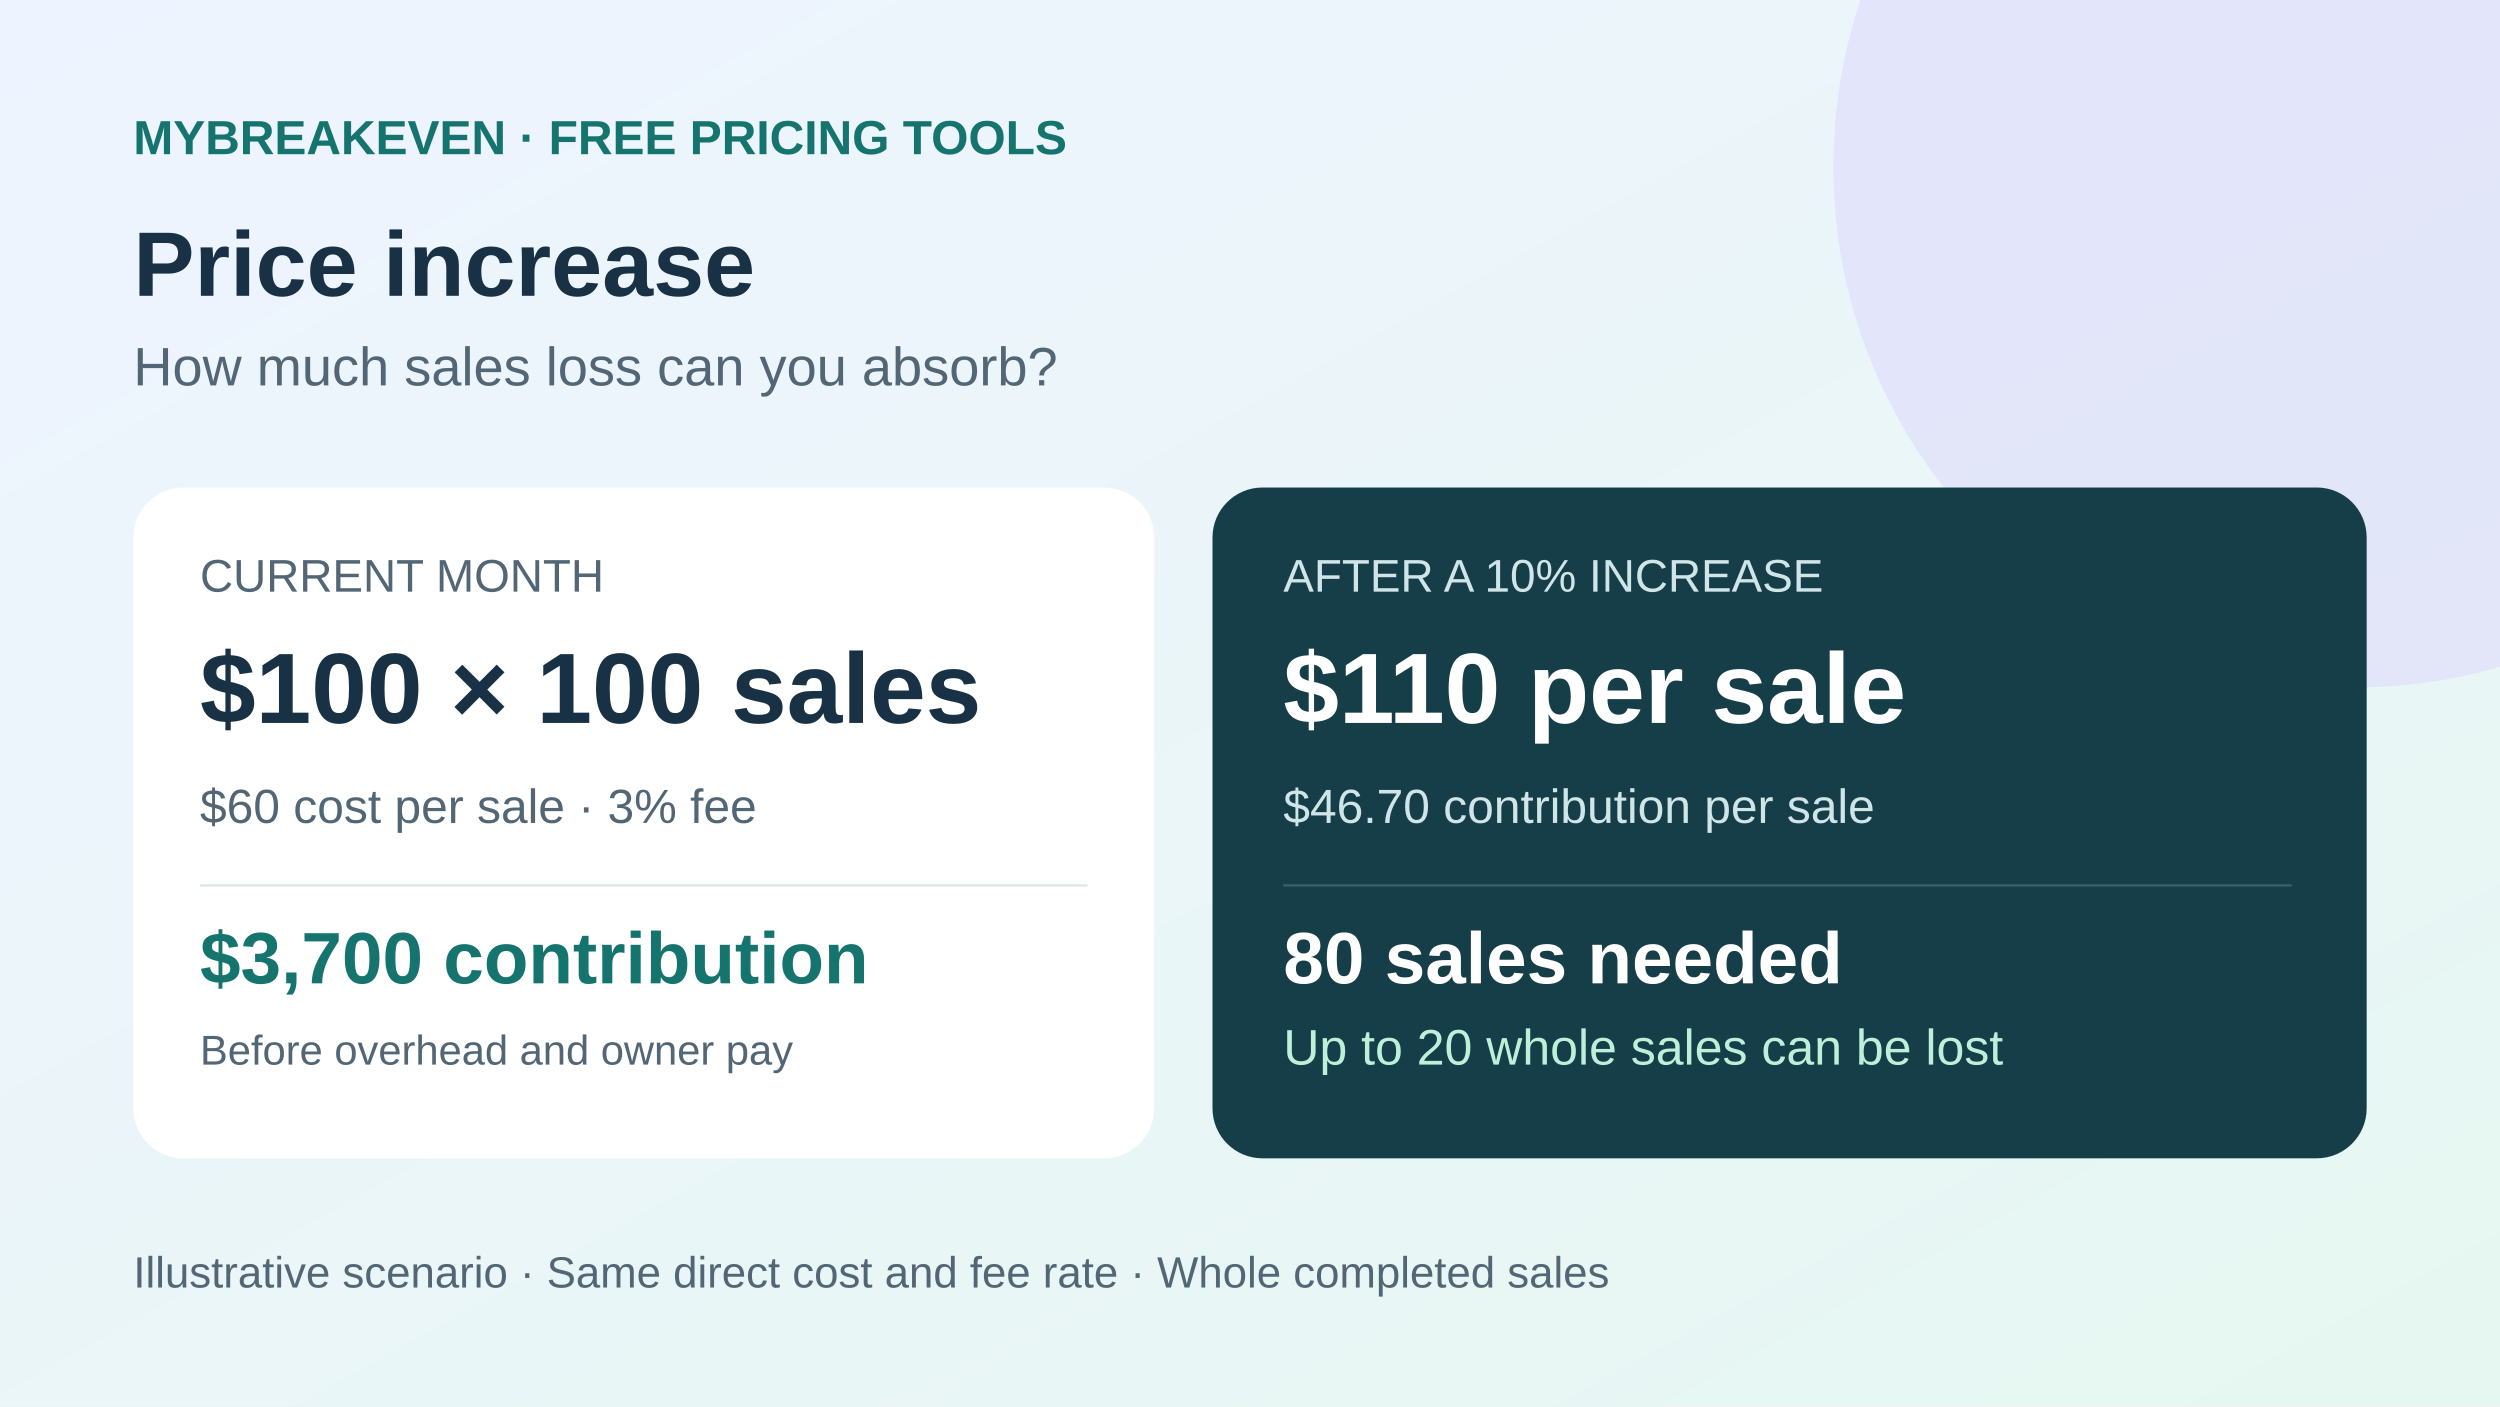
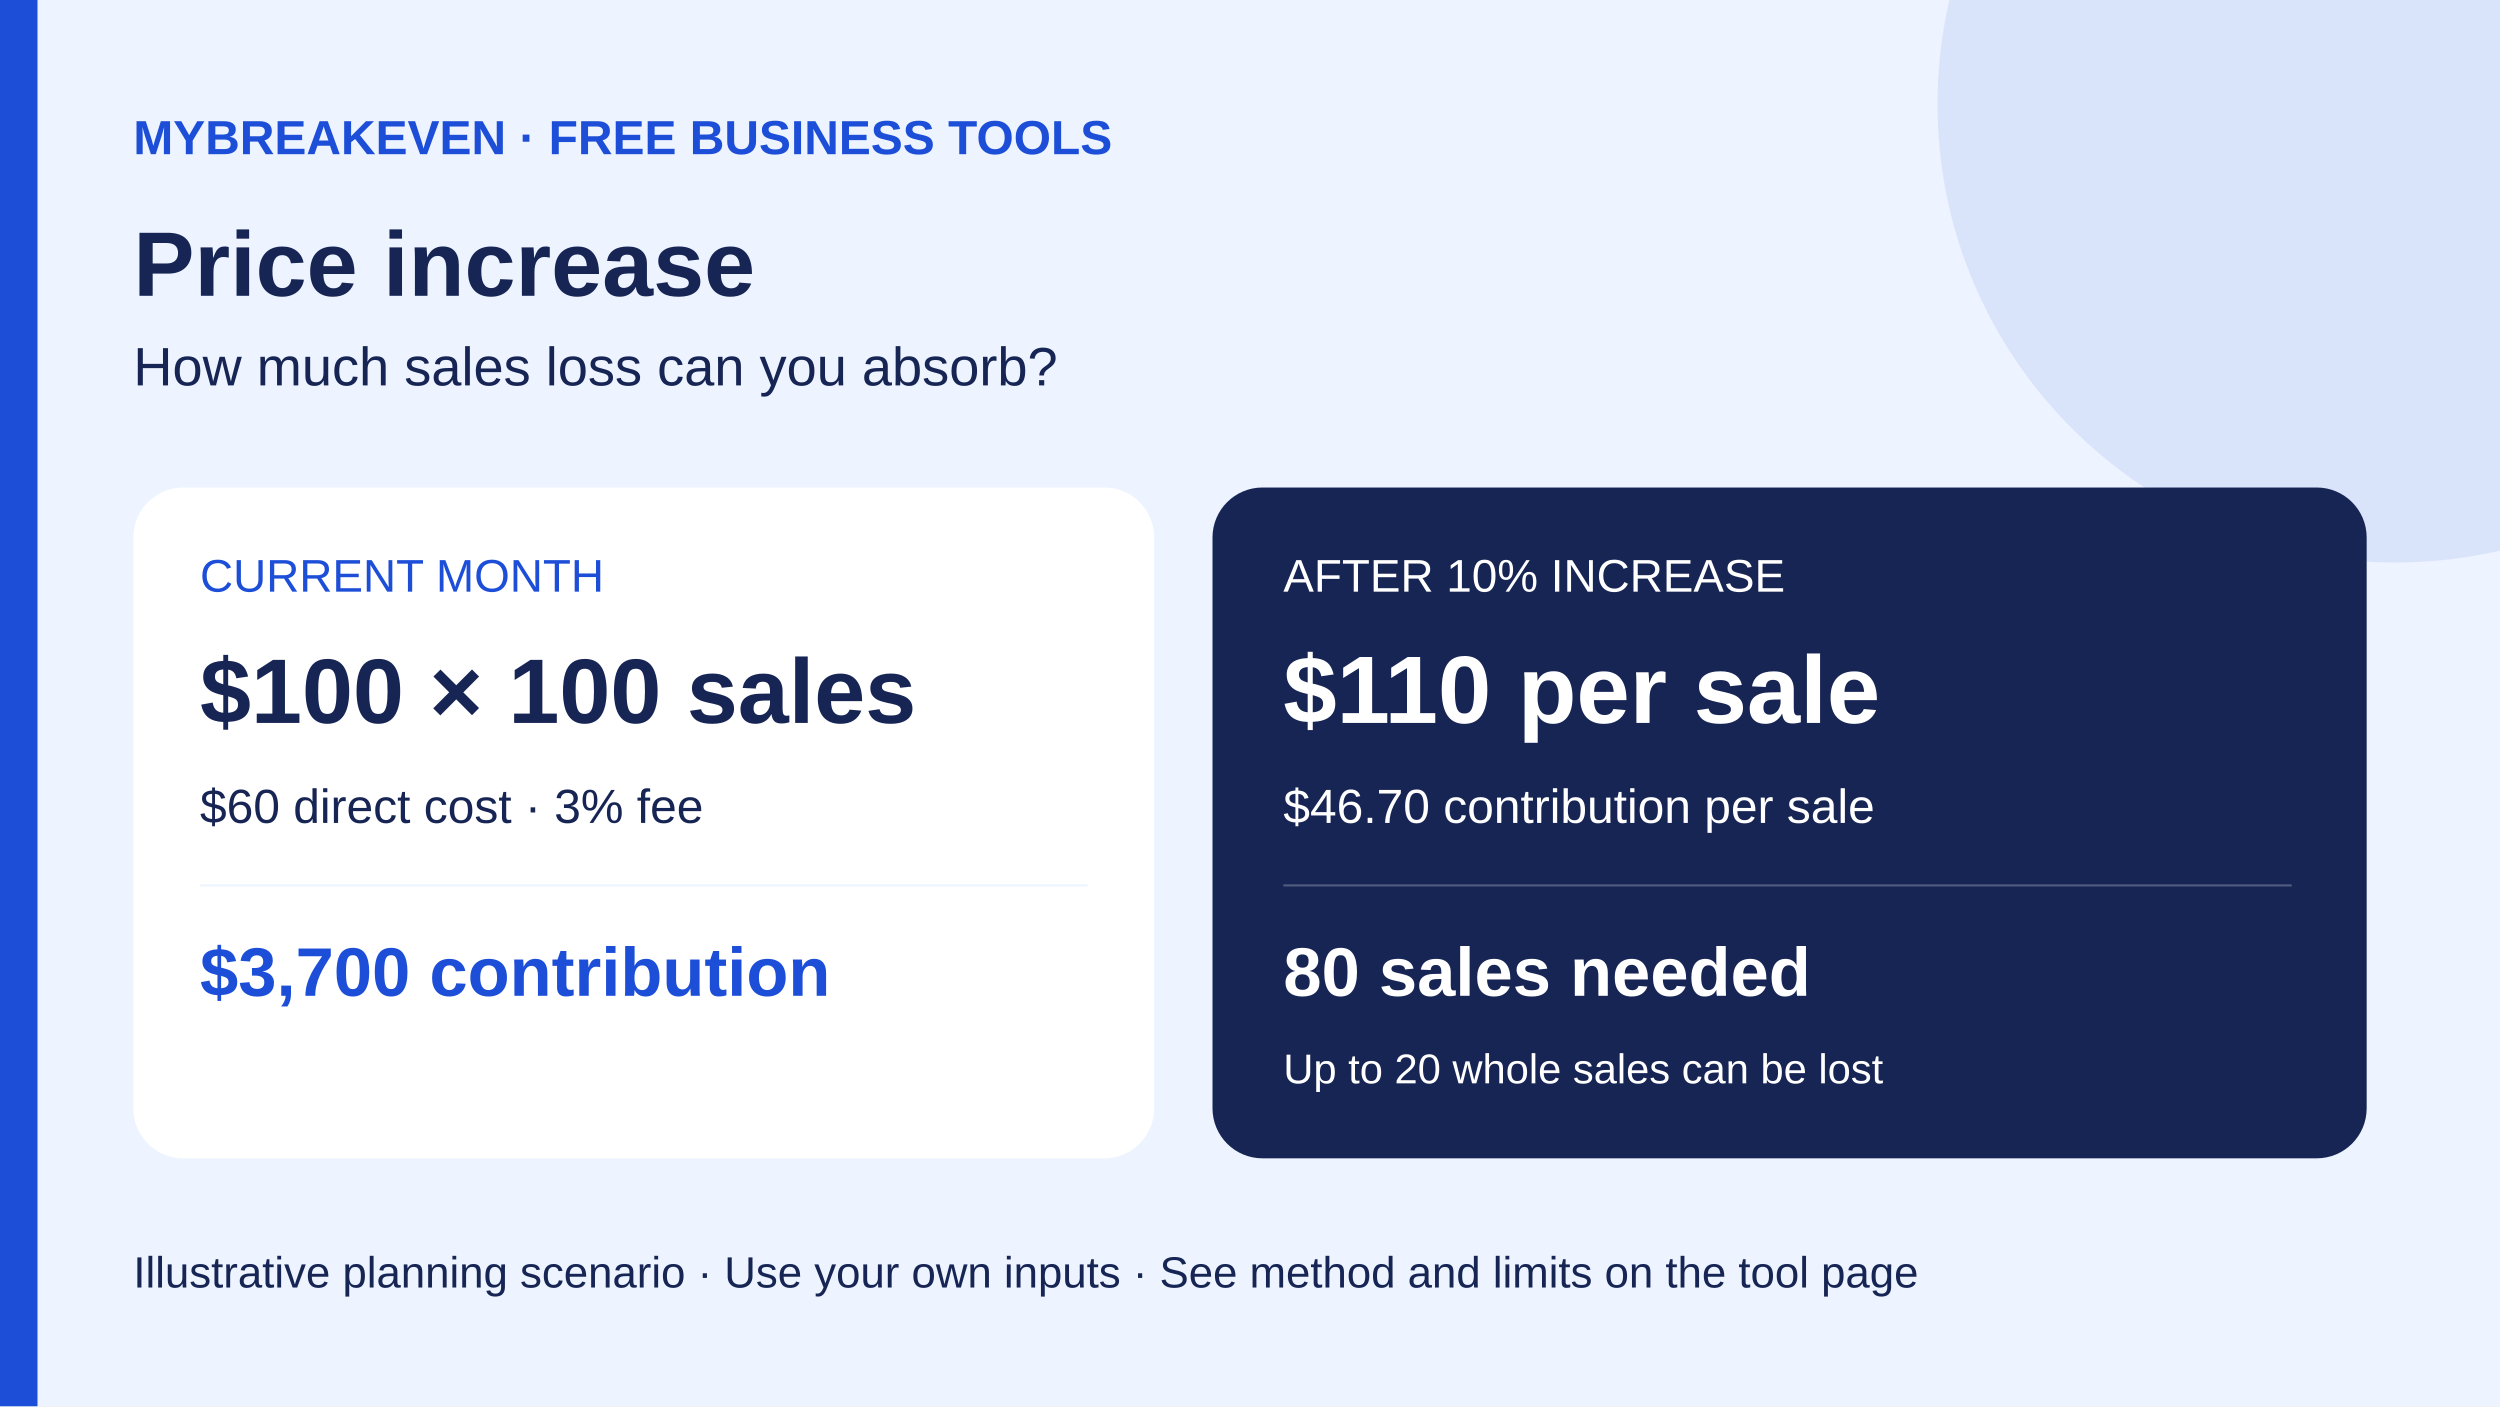
- <svg xmlns="http://www.w3.org/2000/svg" width="1200" height="675" viewBox="0 0 1200 675">
-   <defs>
-     <linearGradient id="bg" x2="1" y2="1">
-       <stop stop-color="#eef4ff" />
-       <stop offset="1" stop-color="#e6f7f1" />
-     </linearGradient>
-   </defs>
-   <rect width="1200" height="675" fill="url(#bg)" />
-   <circle cx="1130" cy="80" r="250" fill="#ddd8fc" opacity=".55" />
+ <svg xmlns="http://www.w3.org/2000/svg" width="1200" height="675">
+   <rect width="1200" height="675" fill="#edf4ff" />
+   <rect x="0" y="0" width="18" height="675" fill="#1d4ed8" />
+   <circle cx="1150" cy="50" r="220" fill="#1d4ed8" opacity=".10" />
  <g font-family="Arial,sans-serif">
-     <text x="64" y="74" fill="#16746f" font-size="23" font-weight="700">MYBREAKEVEN · FREE PRICING TOOLS</text>
-     <text x="64" y="142" fill="#183144" font-size="44" font-weight="700">Price increase</text>
-     <text x="64" y="185" fill="#526675" font-size="26">How much sales loss can you absorb?</text>
-     <rect x="64" y="234" width="490" height="322" rx="24" fill="#fff" />
-     <rect x="582" y="234" width="554" height="322" rx="24" fill="#153e48" />
-     <text x="96" y="284" fill="#526675" font-size="22">CURRENT MONTH</text>
-     <text x="96" y="347" fill="#183144" font-size="48" font-weight="700">$100 × 100 sales</text>
-     <text x="96" y="395" fill="#526675" font-size="23">$60 cost per sale · 3% fee</text>
-     <line x1="96" y1="425" x2="522" y2="425" stroke="#d7e5e8" />
-     <text x="96" y="472" fill="#16746f" font-size="35" font-weight="700">$3,700 contribution</text>
-     <text x="96" y="511" fill="#526675" font-size="20">Before overhead and owner pay</text>
-     <text x="616" y="284" fill="#d0e5e7" font-size="22">AFTER A 10% INCREASE</text>
-     <text x="616" y="347" fill="#fff" font-size="48" font-weight="700">$110 per sale</text>
-     <text x="616" y="395" fill="#d0e5e7" font-size="23">$46.70 contribution per sale</text>
-     <line x1="616" y1="425" x2="1100" y2="425" stroke="#42616b" />
-     <text x="616" y="472" fill="#fff" font-size="35" font-weight="700">80 sales needed</text>
-     <text x="616" y="511" fill="#bef0d9" font-size="24">Up to 20 whole sales can be lost</text>
-     <text x="64" y="618" fill="#526675" font-size="21">Illustrative scenario · Same direct cost and fee rate · Whole completed sales</text>
+     <text x="64" y="74" fill="#1d4ed8" font-size="23" font-weight="700">MYBREAKEVEN · FREE BUSINESS TOOLS</text>
+     <text x="64" y="142" fill="#172554" font-size="44" font-weight="700">Price increase</text>
+     <text x="64" y="185" fill="#172554" font-size="26">How much sales loss can you absorb?</text>
+     <rect x="64" y="234" width="490" height="322" rx="24" fill="white" />
+     <rect x="582" y="234" width="554" height="322" rx="24" fill="#172554" />
+     <text x="96" y="284" fill="#1d4ed8" font-size="22">CURRENT MONTH</text>
+     <text x="96" y="347" fill="#172554" font-size="44" font-weight="700">$100 × 100 sales</text>
+     <text x="96" y="395" fill="#172554" font-size="23">$60 direct cost · 3% fee</text>
+     <line x1="96" y1="425" x2="522" y2="425" stroke="#edf4ff" />
+     <text x="96" y="478" fill="#1d4ed8" font-size="33" font-weight="700">$3,700 contribution</text>
+     <text x="616" y="284" fill="white" font-size="22">AFTER 10% INCREASE</text>
+     <text x="616" y="347" fill="white" font-size="46" font-weight="700">$110 per sale</text>
+     <text x="616" y="395" fill="white" font-size="23">$46.70 contribution per sale</text>
+     <line x1="616" y1="425" x2="1100" y2="425" stroke="white" opacity=".25" />
+     <text x="616" y="478" fill="white" font-size="33" font-weight="700">80 sales needed</text>
+     <text x="616" y="520" fill="white" font-size="20">Up to 20 whole sales can be lost</text>
+     <text x="64" y="618" fill="#172554" font-size="21">Illustrative planning scenario · Use your own inputs · See method and limits on the tool page</text>
  </g>
</svg>
